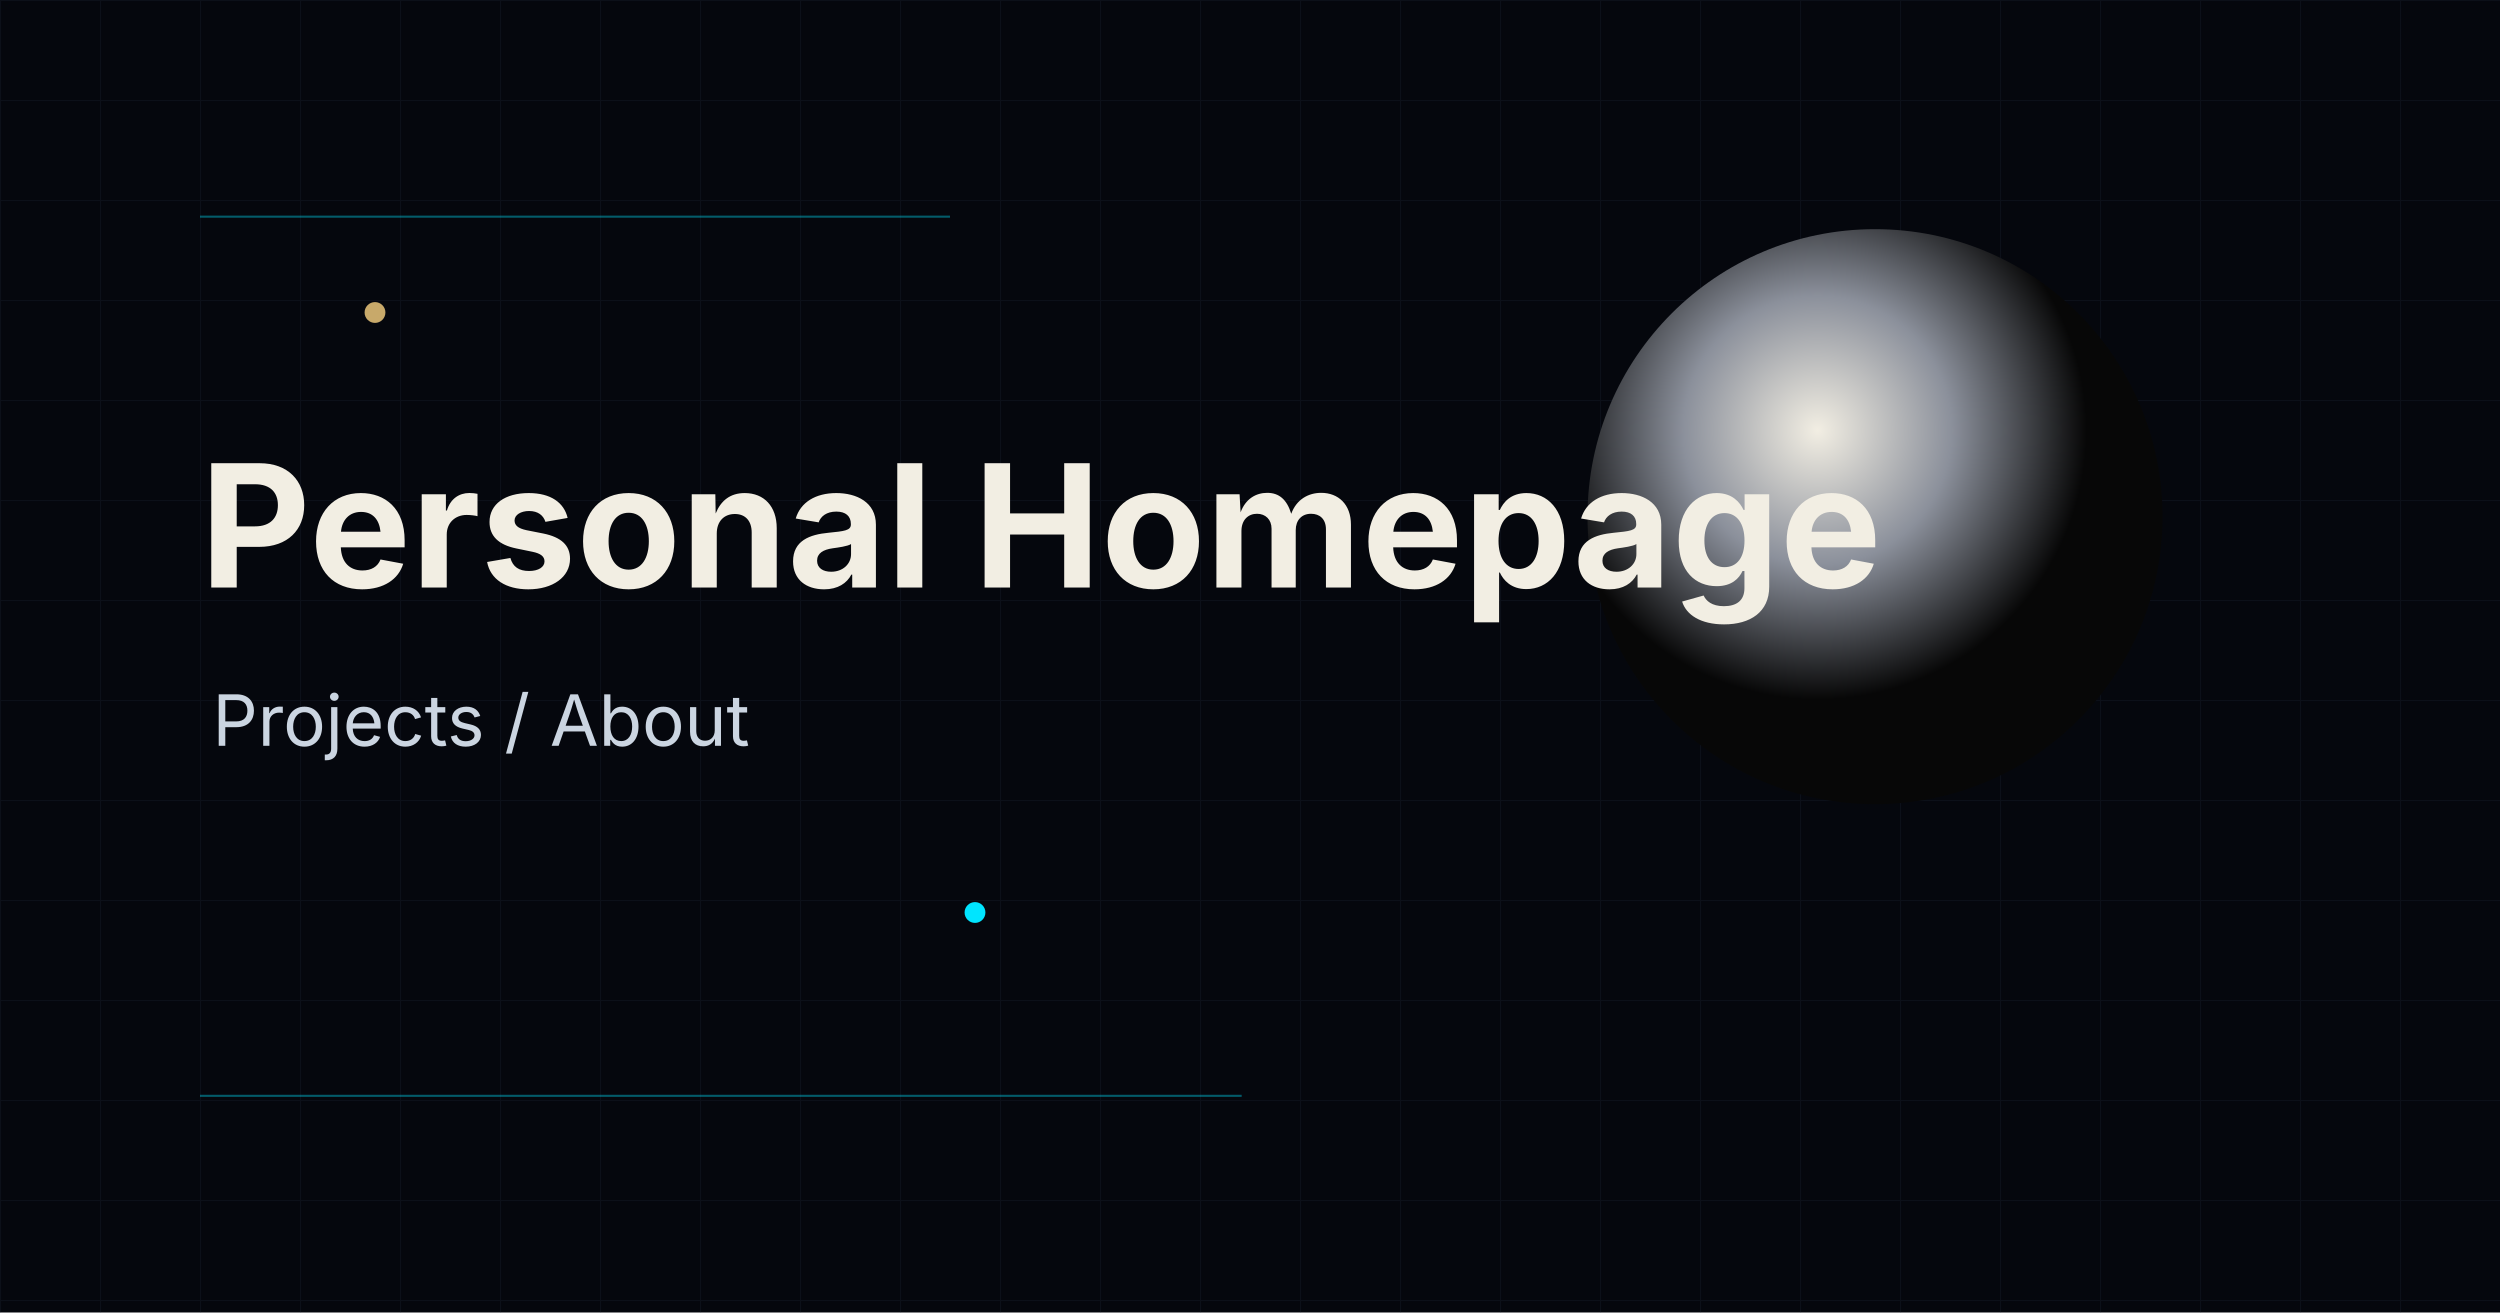
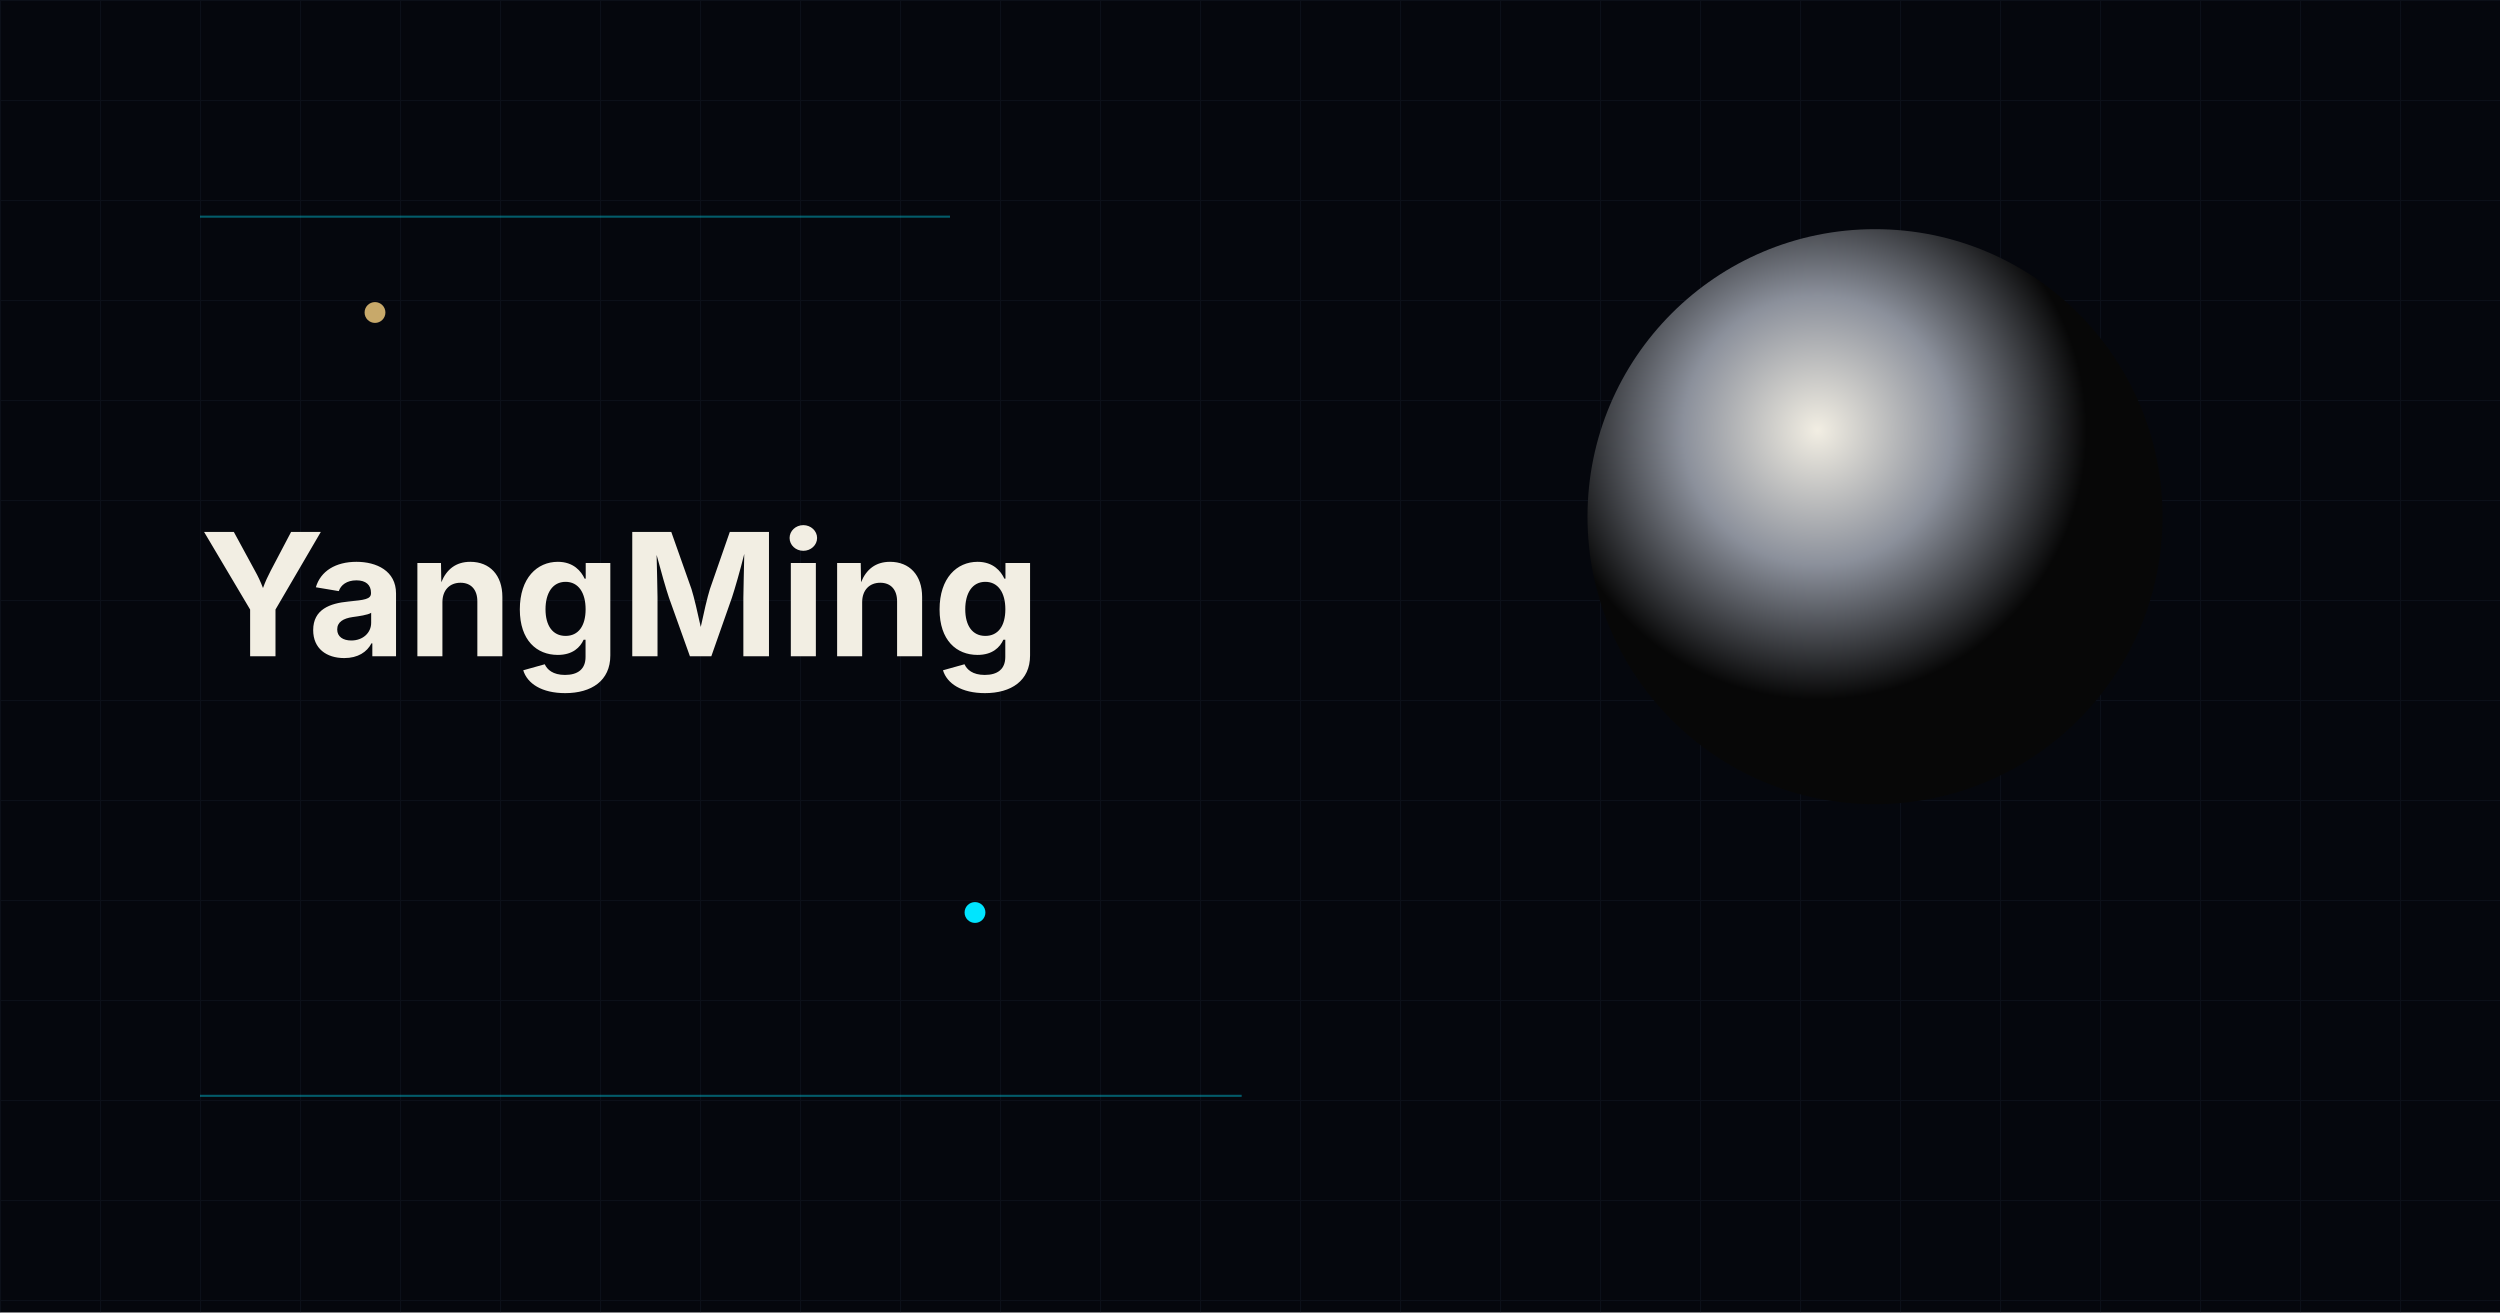
- <svg xmlns="http://www.w3.org/2000/svg" width="1200" height="630" viewBox="0 0 1200 630" role="img" aria-label="Personal Homepage Go board">
+ <svg xmlns="http://www.w3.org/2000/svg" width="1200" height="630" viewBox="0 0 1200 630" role="img" aria-label="YangMing Go board">
  <defs>
    <pattern id="board" width="48" height="48" patternUnits="userSpaceOnUse">
      <path d="M48 0H0V48" fill="none" stroke="#263244" stroke-width="1" />
    </pattern>
    <radialGradient id="stone" cx="40%" cy="35%" r="65%">
      <stop offset="0" stop-color="#F2EEE3" />
      <stop offset="0.36" stop-color="#8B909B" />
      <stop offset="0.72" stop-color="#070707" />
    </radialGradient>
  </defs>
  <rect width="1200" height="630" fill="#05070D" />
  <rect width="1200" height="630" fill="url(#board)" opacity="0.22" />
  <circle cx="900" cy="248" r="138" fill="url(#stone)" />
  <circle cx="180" cy="150" r="5" fill="#C8A96A" />
  <circle cx="468" cy="438" r="5" fill="#00E5FF" />
  <path d="M96 104h360M96 526h500" stroke="#00E5FF" stroke-opacity="0.38" />
-   <text x="96" y="282" fill="#F2EEE3" font-family="Inter, Arial, sans-serif" font-size="82" font-weight="700">Personal Homepage</text>
-   <text x="102" y="358" fill="#CBD5E1" font-family="Inter, Arial, sans-serif" font-size="34">Projects / About</text>
+   <text x="96" y="315" fill="#F2EEE3" font-family="Inter, Arial, sans-serif" font-size="82" font-weight="700">YangMing</text>
</svg>
